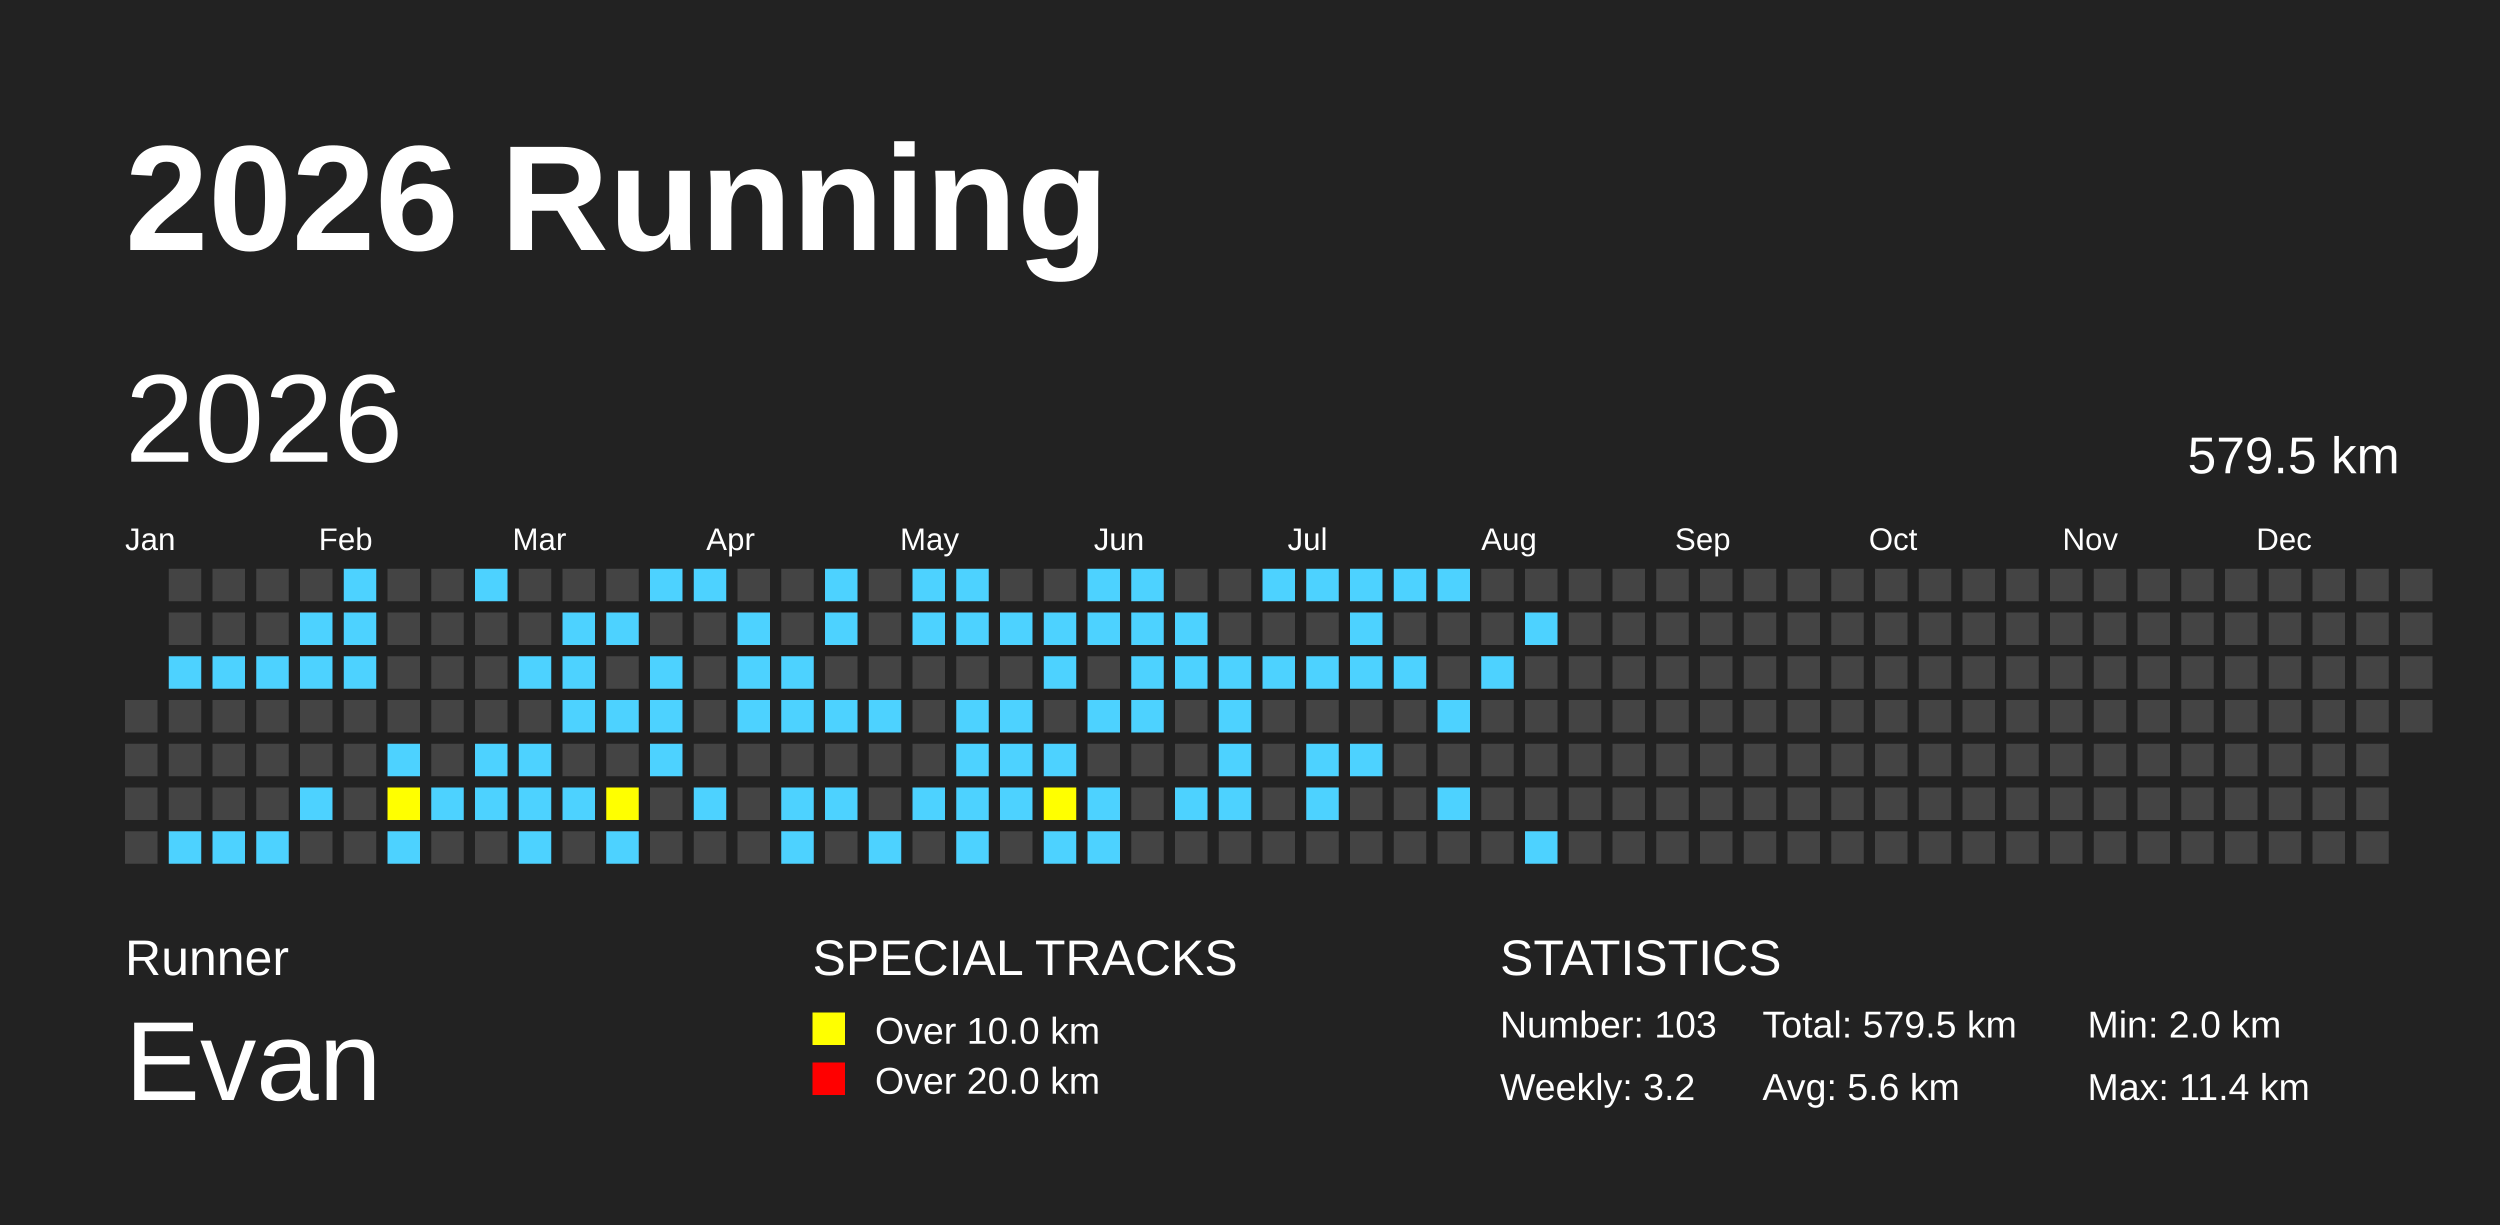
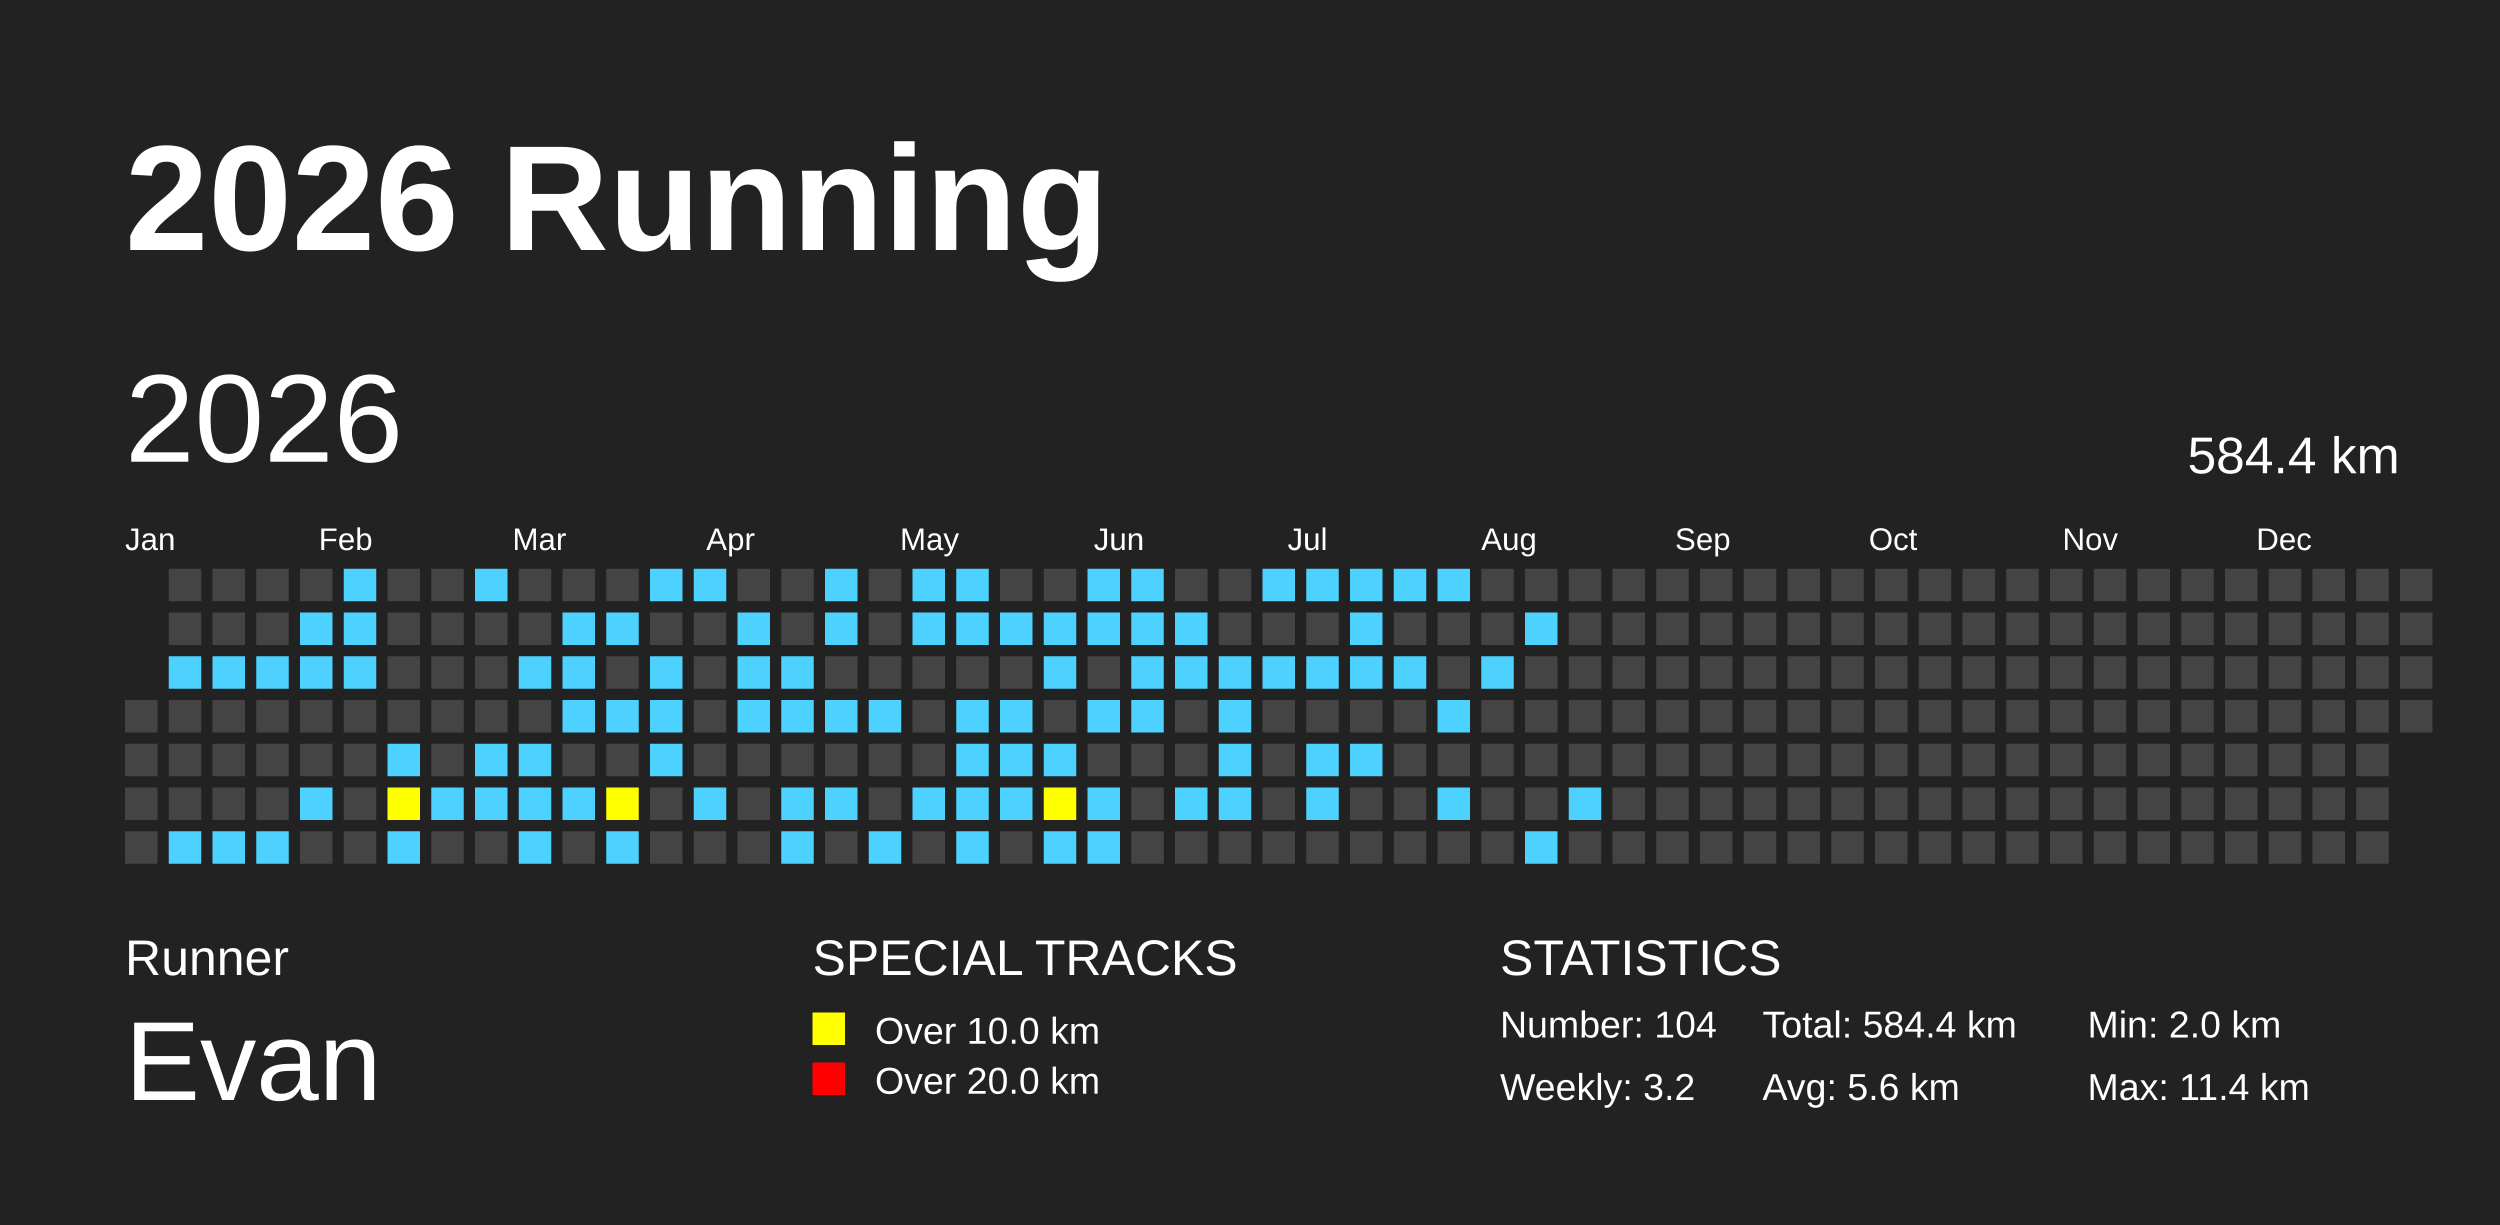
<svg xmlns="http://www.w3.org/2000/svg" baseProfile="full" height="98mm" version="1.1" viewBox="0,0,200,98" width="200mm">
  <defs />
  <rect fill="#222222" height="98" width="200" x="0" y="0" />
  <text fill="#FFFFFF" style="font-size:12px; font-family:Arial; font-weight:bold;" x="10" y="20">2026 Running</text>
  <text fill="#FFFFFF" style="font-size:4px; font-family:Arial" x="10" y="78">Runner</text>
  <text fill="#FFFFFF" style="font-size:9px; font-family:Arial" x="10" y="88">Evan</text>
  <text fill="#FFFFFF" style="font-size:4px; font-family:Arial" x="65" y="78">SPECIAL TRACKS</text>
  <rect fill="yellow" height="2.6" width="2.6" x="65" y="81" />
  <text fill="#FFFFFF" style="font-size:3px; font-family:Arial" x="70" y="83.5">Over 10.0 km</text>
  <rect fill="red" height="2.6" width="2.6" x="65" y="85" />
  <text fill="#FFFFFF" style="font-size:3px; font-family:Arial" x="70" y="87.5">Over 20.0 km</text>
  <text fill="#FFFFFF" style="font-size:4px; font-family:Arial" x="120" y="78">STATISTICS</text>
-   <text fill="#FFFFFF" style="font-size:3px; font-family:Arial" x="120" y="83">Number: 103</text>
+   <text fill="#FFFFFF" style="font-size:3px; font-family:Arial" x="120" y="83">Number: 104</text>
  <text fill="#FFFFFF" style="font-size:3px; font-family:Arial" x="120" y="88">Weekly: 3.2</text>
-   <text fill="#FFFFFF" style="font-size:3px; font-family:Arial" x="141" y="83">Total: 579.5 km</text>
+   <text fill="#FFFFFF" style="font-size:3px; font-family:Arial" x="141" y="83">Total: 584.4 km</text>
  <text fill="#FFFFFF" style="font-size:3px; font-family:Arial" x="141" y="88">Avg: 5.6 km</text>
  <text fill="#FFFFFF" style="font-size:3px; font-family:Arial" x="167" y="83">Min: 2.0 km</text>
  <text fill="#FFFFFF" style="font-size:3px; font-family:Arial" x="167" y="88">Max: 11.4 km</text>
  <text dominant-baseline="hanging" fill="#FFFFFF" style="font-size:10.0px; font-family:Arial;" x="10" y="30">2026</text>
-   <text dominant-baseline="hanging" fill="#FFFFFF" style="font-size:4.125px; font-family:Arial;" x="175" y="35">579.5 km</text>
+   <text dominant-baseline="hanging" fill="#FFFFFF" style="font-size:4.125px; font-family:Arial;" x="175" y="35">584.4 km</text>
  <text fill="#FFFFFF" style="font-size:2.5px; font-family:Arial" x="10.0" y="44">Jan</text>
  <text fill="#FFFFFF" style="font-size:2.5px; font-family:Arial" x="25.5" y="44">Feb</text>
  <text fill="#FFFFFF" style="font-size:2.5px; font-family:Arial" x="41.0" y="44">Mar</text>
  <text fill="#FFFFFF" style="font-size:2.5px; font-family:Arial" x="56.5" y="44">Apr</text>
  <text fill="#FFFFFF" style="font-size:2.5px; font-family:Arial" x="72.0" y="44">May</text>
  <text fill="#FFFFFF" style="font-size:2.5px; font-family:Arial" x="87.5" y="44">Jun</text>
  <text fill="#FFFFFF" style="font-size:2.5px; font-family:Arial" x="103.0" y="44">Jul</text>
  <text fill="#FFFFFF" style="font-size:2.5px; font-family:Arial" x="118.5" y="44">Aug</text>
  <text fill="#FFFFFF" style="font-size:2.5px; font-family:Arial" x="134.0" y="44">Sep</text>
  <text fill="#FFFFFF" style="font-size:2.5px; font-family:Arial" x="149.5" y="44">Oct</text>
  <text fill="#FFFFFF" style="font-size:2.5px; font-family:Arial" x="165.0" y="44">Nov</text>
  <text fill="#FFFFFF" style="font-size:2.5px; font-family:Arial" x="180.5" y="44">Dec</text>
  <rect fill="#444444" height="2.6" width="2.6" x="10.0" y="56.0" />
  <rect fill="#444444" height="2.6" width="2.6" x="10.0" y="59.5" />
  <rect fill="#444444" height="2.6" width="2.6" x="10.0" y="63.0" />
  <rect fill="#444444" height="2.6" width="2.6" x="10.0" y="66.5" />
  <rect fill="#444444" height="2.6" width="2.6" x="13.5" y="45.5" />
  <rect fill="#444444" height="2.6" width="2.6" x="13.5" y="49.0" />
  <rect fill="#4DD2FF" height="2.6" width="2.6" x="13.5" y="52.5" />
  <rect fill="#444444" height="2.6" width="2.6" x="13.5" y="56.0" />
  <rect fill="#444444" height="2.6" width="2.6" x="13.5" y="59.5" />
  <rect fill="#444444" height="2.6" width="2.6" x="13.5" y="63.0" />
  <rect fill="#4DD2FF" height="2.6" width="2.6" x="13.5" y="66.5" />
  <rect fill="#444444" height="2.6" width="2.6" x="17.0" y="45.5" />
  <rect fill="#444444" height="2.6" width="2.6" x="17.0" y="49.0" />
  <rect fill="#4DD2FF" height="2.6" width="2.6" x="17.0" y="52.5" />
  <rect fill="#444444" height="2.6" width="2.6" x="17.0" y="56.0" />
  <rect fill="#444444" height="2.6" width="2.6" x="17.0" y="59.5" />
  <rect fill="#444444" height="2.6" width="2.6" x="17.0" y="63.0" />
  <rect fill="#4DD2FF" height="2.6" width="2.6" x="17.0" y="66.5" />
  <rect fill="#444444" height="2.6" width="2.6" x="20.5" y="45.5" />
  <rect fill="#444444" height="2.6" width="2.6" x="20.5" y="49.0" />
  <rect fill="#4DD2FF" height="2.6" width="2.6" x="20.5" y="52.5" />
  <rect fill="#444444" height="2.6" width="2.6" x="20.5" y="56.0" />
  <rect fill="#444444" height="2.6" width="2.6" x="20.5" y="59.5" />
  <rect fill="#444444" height="2.6" width="2.6" x="20.5" y="63.0" />
  <rect fill="#4DD2FF" height="2.6" width="2.6" x="20.5" y="66.5" />
  <rect fill="#444444" height="2.6" width="2.6" x="24.0" y="45.5" />
  <rect fill="#4DD2FF" height="2.6" width="2.6" x="24.0" y="49.0" />
  <rect fill="#4DD2FF" height="2.6" width="2.6" x="24.0" y="52.5" />
  <rect fill="#444444" height="2.6" width="2.6" x="24.0" y="56.0" />
  <rect fill="#444444" height="2.6" width="2.6" x="24.0" y="59.5" />
  <rect fill="#4DD2FF" height="2.6" width="2.6" x="24.0" y="63.0" />
  <rect fill="#444444" height="2.6" width="2.6" x="24.0" y="66.5" />
  <rect fill="#4DD2FF" height="2.6" width="2.6" x="27.5" y="45.5" />
  <rect fill="#4DD2FF" height="2.6" width="2.6" x="27.5" y="49.0" />
  <rect fill="#4DD2FF" height="2.6" width="2.6" x="27.5" y="52.5" />
  <rect fill="#444444" height="2.6" width="2.6" x="27.5" y="56.0" />
  <rect fill="#444444" height="2.6" width="2.6" x="27.5" y="59.5" />
  <rect fill="#444444" height="2.6" width="2.6" x="27.5" y="63.0" />
  <rect fill="#444444" height="2.6" width="2.6" x="27.5" y="66.5" />
  <rect fill="#444444" height="2.6" width="2.6" x="31.0" y="45.5" />
  <rect fill="#444444" height="2.6" width="2.6" x="31.0" y="49.0" />
  <rect fill="#444444" height="2.6" width="2.6" x="31.0" y="52.5" />
  <rect fill="#444444" height="2.6" width="2.6" x="31.0" y="56.0" />
  <rect fill="#4DD2FF" height="2.6" width="2.6" x="31.0" y="59.5" />
  <rect fill="yellow" height="2.6" width="2.6" x="31.0" y="63.0" />
  <rect fill="#4DD2FF" height="2.6" width="2.6" x="31.0" y="66.5" />
  <rect fill="#444444" height="2.6" width="2.6" x="34.5" y="45.5" />
  <rect fill="#444444" height="2.6" width="2.6" x="34.5" y="49.0" />
  <rect fill="#444444" height="2.6" width="2.6" x="34.5" y="52.5" />
  <rect fill="#444444" height="2.6" width="2.6" x="34.5" y="56.0" />
  <rect fill="#444444" height="2.6" width="2.6" x="34.5" y="59.5" />
  <rect fill="#4DD2FF" height="2.6" width="2.6" x="34.5" y="63.0" />
  <rect fill="#444444" height="2.6" width="2.6" x="34.5" y="66.5" />
  <rect fill="#4DD2FF" height="2.6" width="2.6" x="38.0" y="45.5" />
  <rect fill="#444444" height="2.6" width="2.6" x="38.0" y="49.0" />
  <rect fill="#444444" height="2.6" width="2.6" x="38.0" y="52.5" />
  <rect fill="#444444" height="2.6" width="2.6" x="38.0" y="56.0" />
  <rect fill="#4DD2FF" height="2.6" width="2.6" x="38.0" y="59.5" />
  <rect fill="#4DD2FF" height="2.6" width="2.6" x="38.0" y="63.0" />
  <rect fill="#444444" height="2.6" width="2.6" x="38.0" y="66.5" />
  <rect fill="#444444" height="2.6" width="2.6" x="41.5" y="45.5" />
  <rect fill="#444444" height="2.6" width="2.6" x="41.5" y="49.0" />
  <rect fill="#4DD2FF" height="2.6" width="2.6" x="41.5" y="52.5" />
  <rect fill="#444444" height="2.6" width="2.6" x="41.5" y="56.0" />
  <rect fill="#4DD2FF" height="2.6" width="2.6" x="41.5" y="59.5" />
  <rect fill="#4DD2FF" height="2.6" width="2.6" x="41.5" y="63.0" />
  <rect fill="#4DD2FF" height="2.6" width="2.6" x="41.5" y="66.5" />
  <rect fill="#444444" height="2.6" width="2.6" x="45.0" y="45.5" />
  <rect fill="#4DD2FF" height="2.6" width="2.6" x="45.0" y="49.0" />
  <rect fill="#4DD2FF" height="2.6" width="2.6" x="45.0" y="52.5" />
  <rect fill="#4DD2FF" height="2.6" width="2.6" x="45.0" y="56.0" />
  <rect fill="#444444" height="2.6" width="2.6" x="45.0" y="59.5" />
  <rect fill="#4DD2FF" height="2.6" width="2.6" x="45.0" y="63.0" />
  <rect fill="#444444" height="2.6" width="2.6" x="45.0" y="66.5" />
  <rect fill="#444444" height="2.6" width="2.6" x="48.5" y="45.5" />
  <rect fill="#4DD2FF" height="2.6" width="2.6" x="48.5" y="49.0" />
  <rect fill="#444444" height="2.6" width="2.6" x="48.5" y="52.5" />
  <rect fill="#4DD2FF" height="2.6" width="2.6" x="48.5" y="56.0" />
  <rect fill="#444444" height="2.6" width="2.6" x="48.5" y="59.5" />
  <rect fill="yellow" height="2.6" width="2.6" x="48.5" y="63.0" />
  <rect fill="#4DD2FF" height="2.6" width="2.6" x="48.5" y="66.5" />
  <rect fill="#4DD2FF" height="2.6" width="2.6" x="52.0" y="45.5" />
  <rect fill="#444444" height="2.6" width="2.6" x="52.0" y="49.0" />
  <rect fill="#4DD2FF" height="2.6" width="2.6" x="52.0" y="52.5" />
  <rect fill="#4DD2FF" height="2.6" width="2.6" x="52.0" y="56.0" />
  <rect fill="#4DD2FF" height="2.6" width="2.6" x="52.0" y="59.5" />
  <rect fill="#444444" height="2.6" width="2.6" x="52.0" y="63.0" />
  <rect fill="#444444" height="2.6" width="2.6" x="52.0" y="66.5" />
  <rect fill="#4DD2FF" height="2.6" width="2.6" x="55.5" y="45.5" />
  <rect fill="#444444" height="2.6" width="2.6" x="55.5" y="49.0" />
  <rect fill="#444444" height="2.6" width="2.6" x="55.5" y="52.5" />
  <rect fill="#444444" height="2.6" width="2.6" x="55.5" y="56.0" />
  <rect fill="#444444" height="2.6" width="2.6" x="55.5" y="59.5" />
  <rect fill="#4DD2FF" height="2.6" width="2.6" x="55.5" y="63.0" />
  <rect fill="#444444" height="2.6" width="2.6" x="55.5" y="66.5" />
  <rect fill="#444444" height="2.6" width="2.6" x="59.0" y="45.5" />
  <rect fill="#4DD2FF" height="2.6" width="2.6" x="59.0" y="49.0" />
  <rect fill="#4DD2FF" height="2.6" width="2.6" x="59.0" y="52.5" />
  <rect fill="#4DD2FF" height="2.6" width="2.6" x="59.0" y="56.0" />
  <rect fill="#444444" height="2.6" width="2.6" x="59.0" y="59.5" />
  <rect fill="#444444" height="2.6" width="2.6" x="59.0" y="63.0" />
  <rect fill="#444444" height="2.6" width="2.6" x="59.0" y="66.5" />
  <rect fill="#444444" height="2.6" width="2.6" x="62.5" y="45.5" />
  <rect fill="#444444" height="2.6" width="2.6" x="62.5" y="49.0" />
  <rect fill="#4DD2FF" height="2.6" width="2.6" x="62.5" y="52.5" />
  <rect fill="#4DD2FF" height="2.6" width="2.6" x="62.5" y="56.0" />
  <rect fill="#444444" height="2.6" width="2.6" x="62.5" y="59.5" />
  <rect fill="#4DD2FF" height="2.6" width="2.6" x="62.5" y="63.0" />
  <rect fill="#4DD2FF" height="2.6" width="2.6" x="62.5" y="66.5" />
  <rect fill="#4DD2FF" height="2.6" width="2.6" x="66.0" y="45.5" />
  <rect fill="#4DD2FF" height="2.6" width="2.6" x="66.0" y="49.0" />
  <rect fill="#444444" height="2.6" width="2.6" x="66.0" y="52.5" />
  <rect fill="#4DD2FF" height="2.6" width="2.6" x="66.0" y="56.0" />
  <rect fill="#444444" height="2.6" width="2.6" x="66.0" y="59.5" />
  <rect fill="#4DD2FF" height="2.6" width="2.6" x="66.0" y="63.0" />
  <rect fill="#444444" height="2.6" width="2.6" x="66.0" y="66.5" />
  <rect fill="#444444" height="2.6" width="2.6" x="69.5" y="45.5" />
  <rect fill="#444444" height="2.6" width="2.6" x="69.5" y="49.0" />
  <rect fill="#444444" height="2.6" width="2.6" x="69.5" y="52.5" />
  <rect fill="#4DD2FF" height="2.6" width="2.6" x="69.5" y="56.0" />
  <rect fill="#444444" height="2.6" width="2.6" x="69.5" y="59.5" />
  <rect fill="#444444" height="2.6" width="2.6" x="69.5" y="63.0" />
  <rect fill="#4DD2FF" height="2.6" width="2.6" x="69.5" y="66.5" />
  <rect fill="#4DD2FF" height="2.6" width="2.6" x="73.0" y="45.5" />
  <rect fill="#4DD2FF" height="2.6" width="2.6" x="73.0" y="49.0" />
  <rect fill="#444444" height="2.6" width="2.6" x="73.0" y="52.5" />
  <rect fill="#444444" height="2.6" width="2.6" x="73.0" y="56.0" />
  <rect fill="#444444" height="2.6" width="2.6" x="73.0" y="59.5" />
  <rect fill="#4DD2FF" height="2.6" width="2.6" x="73.0" y="63.0" />
  <rect fill="#444444" height="2.6" width="2.6" x="73.0" y="66.5" />
  <rect fill="#4DD2FF" height="2.6" width="2.6" x="76.5" y="45.5" />
  <rect fill="#4DD2FF" height="2.6" width="2.6" x="76.5" y="49.0" />
  <rect fill="#444444" height="2.6" width="2.6" x="76.5" y="52.5" />
  <rect fill="#4DD2FF" height="2.6" width="2.6" x="76.5" y="56.0" />
  <rect fill="#4DD2FF" height="2.6" width="2.6" x="76.5" y="59.5" />
  <rect fill="#4DD2FF" height="2.6" width="2.6" x="76.5" y="63.0" />
  <rect fill="#4DD2FF" height="2.6" width="2.6" x="76.5" y="66.5" />
  <rect fill="#444444" height="2.6" width="2.6" x="80.0" y="45.5" />
  <rect fill="#4DD2FF" height="2.6" width="2.6" x="80.0" y="49.0" />
  <rect fill="#444444" height="2.6" width="2.6" x="80.0" y="52.5" />
  <rect fill="#4DD2FF" height="2.6" width="2.6" x="80.0" y="56.0" />
  <rect fill="#4DD2FF" height="2.6" width="2.6" x="80.0" y="59.5" />
  <rect fill="#4DD2FF" height="2.6" width="2.6" x="80.0" y="63.0" />
  <rect fill="#444444" height="2.6" width="2.6" x="80.0" y="66.5" />
  <rect fill="#444444" height="2.6" width="2.6" x="83.5" y="45.5" />
  <rect fill="#4DD2FF" height="2.6" width="2.6" x="83.5" y="49.0" />
  <rect fill="#4DD2FF" height="2.6" width="2.6" x="83.5" y="52.5" />
  <rect fill="#444444" height="2.6" width="2.6" x="83.5" y="56.0" />
  <rect fill="#4DD2FF" height="2.6" width="2.6" x="83.5" y="59.5" />
  <rect fill="yellow" height="2.6" width="2.6" x="83.5" y="63.0" />
  <rect fill="#4DD2FF" height="2.6" width="2.6" x="83.5" y="66.5" />
  <rect fill="#4DD2FF" height="2.6" width="2.6" x="87.0" y="45.5" />
  <rect fill="#4DD2FF" height="2.6" width="2.6" x="87.0" y="49.0" />
  <rect fill="#444444" height="2.6" width="2.6" x="87.0" y="52.5" />
  <rect fill="#4DD2FF" height="2.6" width="2.6" x="87.0" y="56.0" />
  <rect fill="#444444" height="2.6" width="2.6" x="87.0" y="59.5" />
  <rect fill="#4DD2FF" height="2.6" width="2.6" x="87.0" y="63.0" />
  <rect fill="#4DD2FF" height="2.6" width="2.6" x="87.0" y="66.5" />
  <rect fill="#4DD2FF" height="2.6" width="2.6" x="90.5" y="45.5" />
  <rect fill="#4DD2FF" height="2.6" width="2.6" x="90.5" y="49.0" />
  <rect fill="#4DD2FF" height="2.6" width="2.6" x="90.5" y="52.5" />
  <rect fill="#4DD2FF" height="2.6" width="2.6" x="90.5" y="56.0" />
  <rect fill="#444444" height="2.6" width="2.6" x="90.5" y="59.5" />
  <rect fill="#444444" height="2.6" width="2.6" x="90.5" y="63.0" />
  <rect fill="#444444" height="2.6" width="2.6" x="90.5" y="66.5" />
  <rect fill="#444444" height="2.6" width="2.6" x="94.0" y="45.5" />
  <rect fill="#4DD2FF" height="2.6" width="2.6" x="94.0" y="49.0" />
  <rect fill="#4DD2FF" height="2.6" width="2.6" x="94.0" y="52.5" />
  <rect fill="#444444" height="2.6" width="2.6" x="94.0" y="56.0" />
  <rect fill="#444444" height="2.6" width="2.6" x="94.0" y="59.5" />
  <rect fill="#4DD2FF" height="2.6" width="2.6" x="94.0" y="63.0" />
  <rect fill="#444444" height="2.6" width="2.6" x="94.0" y="66.5" />
  <rect fill="#444444" height="2.6" width="2.6" x="97.5" y="45.5" />
  <rect fill="#444444" height="2.6" width="2.6" x="97.5" y="49.0" />
  <rect fill="#4DD2FF" height="2.6" width="2.6" x="97.5" y="52.5" />
  <rect fill="#4DD2FF" height="2.6" width="2.6" x="97.5" y="56.0" />
  <rect fill="#4DD2FF" height="2.6" width="2.6" x="97.5" y="59.5" />
  <rect fill="#4DD2FF" height="2.6" width="2.6" x="97.5" y="63.0" />
  <rect fill="#444444" height="2.6" width="2.6" x="97.5" y="66.5" />
  <rect fill="#4DD2FF" height="2.6" width="2.6" x="101.0" y="45.5" />
  <rect fill="#444444" height="2.6" width="2.6" x="101.0" y="49.0" />
  <rect fill="#4DD2FF" height="2.6" width="2.6" x="101.0" y="52.5" />
  <rect fill="#444444" height="2.6" width="2.6" x="101.0" y="56.0" />
  <rect fill="#444444" height="2.6" width="2.6" x="101.0" y="59.5" />
  <rect fill="#444444" height="2.6" width="2.6" x="101.0" y="63.0" />
  <rect fill="#444444" height="2.6" width="2.6" x="101.0" y="66.5" />
  <rect fill="#4DD2FF" height="2.6" width="2.6" x="104.5" y="45.5" />
  <rect fill="#444444" height="2.6" width="2.6" x="104.5" y="49.0" />
  <rect fill="#4DD2FF" height="2.6" width="2.6" x="104.5" y="52.5" />
  <rect fill="#444444" height="2.6" width="2.6" x="104.5" y="56.0" />
  <rect fill="#4DD2FF" height="2.6" width="2.6" x="104.5" y="59.5" />
  <rect fill="#4DD2FF" height="2.6" width="2.6" x="104.5" y="63.0" />
  <rect fill="#444444" height="2.6" width="2.6" x="104.5" y="66.5" />
  <rect fill="#4DD2FF" height="2.6" width="2.6" x="108.0" y="45.5" />
  <rect fill="#4DD2FF" height="2.6" width="2.6" x="108.0" y="49.0" />
  <rect fill="#4DD2FF" height="2.6" width="2.6" x="108.0" y="52.5" />
  <rect fill="#444444" height="2.6" width="2.6" x="108.0" y="56.0" />
  <rect fill="#4DD2FF" height="2.6" width="2.6" x="108.0" y="59.5" />
  <rect fill="#444444" height="2.6" width="2.6" x="108.0" y="63.0" />
  <rect fill="#444444" height="2.6" width="2.6" x="108.0" y="66.5" />
  <rect fill="#4DD2FF" height="2.6" width="2.6" x="111.5" y="45.5" />
  <rect fill="#444444" height="2.6" width="2.6" x="111.5" y="49.0" />
  <rect fill="#4DD2FF" height="2.6" width="2.6" x="111.5" y="52.5" />
  <rect fill="#444444" height="2.6" width="2.6" x="111.5" y="56.0" />
  <rect fill="#444444" height="2.6" width="2.6" x="111.5" y="59.5" />
  <rect fill="#444444" height="2.6" width="2.6" x="111.5" y="63.0" />
  <rect fill="#444444" height="2.6" width="2.6" x="111.5" y="66.5" />
  <rect fill="#4DD2FF" height="2.6" width="2.6" x="115.0" y="45.5" />
  <rect fill="#444444" height="2.6" width="2.6" x="115.0" y="49.0" />
  <rect fill="#444444" height="2.6" width="2.6" x="115.0" y="52.5" />
  <rect fill="#4DD2FF" height="2.6" width="2.6" x="115.0" y="56.0" />
  <rect fill="#444444" height="2.6" width="2.6" x="115.0" y="59.5" />
  <rect fill="#4DD2FF" height="2.6" width="2.6" x="115.0" y="63.0" />
  <rect fill="#444444" height="2.6" width="2.6" x="115.0" y="66.5" />
  <rect fill="#444444" height="2.6" width="2.6" x="118.5" y="45.5" />
  <rect fill="#444444" height="2.6" width="2.6" x="118.5" y="49.0" />
  <rect fill="#4DD2FF" height="2.6" width="2.6" x="118.5" y="52.5" />
  <rect fill="#444444" height="2.6" width="2.6" x="118.5" y="56.0" />
  <rect fill="#444444" height="2.6" width="2.6" x="118.5" y="59.5" />
  <rect fill="#444444" height="2.6" width="2.6" x="118.5" y="63.0" />
  <rect fill="#444444" height="2.6" width="2.6" x="118.5" y="66.5" />
  <rect fill="#444444" height="2.6" width="2.6" x="122.0" y="45.5" />
  <rect fill="#4DD2FF" height="2.6" width="2.6" x="122.0" y="49.0" />
  <rect fill="#444444" height="2.6" width="2.6" x="122.0" y="52.5" />
  <rect fill="#444444" height="2.6" width="2.6" x="122.0" y="56.0" />
  <rect fill="#444444" height="2.6" width="2.6" x="122.0" y="59.5" />
  <rect fill="#444444" height="2.6" width="2.6" x="122.0" y="63.0" />
  <rect fill="#4DD2FF" height="2.6" width="2.6" x="122.0" y="66.5" />
  <rect fill="#444444" height="2.6" width="2.6" x="125.5" y="45.5" />
  <rect fill="#444444" height="2.6" width="2.6" x="125.5" y="49.0" />
  <rect fill="#444444" height="2.6" width="2.6" x="125.5" y="52.5" />
  <rect fill="#444444" height="2.6" width="2.6" x="125.5" y="56.0" />
  <rect fill="#444444" height="2.6" width="2.6" x="125.5" y="59.5" />
-   <rect fill="#444444" height="2.6" width="2.6" x="125.5" y="63.0" />
+   <rect fill="#4DD2FF" height="2.6" width="2.6" x="125.5" y="63.0" />
  <rect fill="#444444" height="2.6" width="2.6" x="125.5" y="66.5" />
  <rect fill="#444444" height="2.6" width="2.6" x="129.0" y="45.5" />
  <rect fill="#444444" height="2.6" width="2.6" x="129.0" y="49.0" />
  <rect fill="#444444" height="2.6" width="2.6" x="129.0" y="52.5" />
  <rect fill="#444444" height="2.6" width="2.6" x="129.0" y="56.0" />
  <rect fill="#444444" height="2.6" width="2.6" x="129.0" y="59.5" />
  <rect fill="#444444" height="2.6" width="2.6" x="129.0" y="63.0" />
  <rect fill="#444444" height="2.6" width="2.6" x="129.0" y="66.5" />
  <rect fill="#444444" height="2.6" width="2.6" x="132.5" y="45.5" />
  <rect fill="#444444" height="2.6" width="2.6" x="132.5" y="49.0" />
  <rect fill="#444444" height="2.6" width="2.6" x="132.5" y="52.5" />
  <rect fill="#444444" height="2.6" width="2.6" x="132.5" y="56.0" />
  <rect fill="#444444" height="2.6" width="2.6" x="132.5" y="59.5" />
  <rect fill="#444444" height="2.6" width="2.6" x="132.5" y="63.0" />
  <rect fill="#444444" height="2.6" width="2.6" x="132.5" y="66.5" />
  <rect fill="#444444" height="2.6" width="2.6" x="136.0" y="45.5" />
  <rect fill="#444444" height="2.6" width="2.6" x="136.0" y="49.0" />
  <rect fill="#444444" height="2.6" width="2.6" x="136.0" y="52.5" />
  <rect fill="#444444" height="2.6" width="2.6" x="136.0" y="56.0" />
  <rect fill="#444444" height="2.6" width="2.6" x="136.0" y="59.5" />
  <rect fill="#444444" height="2.6" width="2.6" x="136.0" y="63.0" />
  <rect fill="#444444" height="2.6" width="2.6" x="136.0" y="66.5" />
  <rect fill="#444444" height="2.6" width="2.6" x="139.5" y="45.5" />
  <rect fill="#444444" height="2.6" width="2.6" x="139.5" y="49.0" />
  <rect fill="#444444" height="2.6" width="2.6" x="139.5" y="52.5" />
  <rect fill="#444444" height="2.6" width="2.6" x="139.5" y="56.0" />
  <rect fill="#444444" height="2.6" width="2.6" x="139.5" y="59.5" />
  <rect fill="#444444" height="2.6" width="2.6" x="139.5" y="63.0" />
  <rect fill="#444444" height="2.6" width="2.6" x="139.5" y="66.5" />
  <rect fill="#444444" height="2.6" width="2.6" x="143.0" y="45.5" />
  <rect fill="#444444" height="2.6" width="2.6" x="143.0" y="49.0" />
  <rect fill="#444444" height="2.6" width="2.6" x="143.0" y="52.5" />
  <rect fill="#444444" height="2.6" width="2.6" x="143.0" y="56.0" />
  <rect fill="#444444" height="2.6" width="2.6" x="143.0" y="59.5" />
  <rect fill="#444444" height="2.6" width="2.6" x="143.0" y="63.0" />
  <rect fill="#444444" height="2.6" width="2.6" x="143.0" y="66.5" />
  <rect fill="#444444" height="2.6" width="2.6" x="146.5" y="45.5" />
  <rect fill="#444444" height="2.6" width="2.6" x="146.5" y="49.0" />
  <rect fill="#444444" height="2.6" width="2.6" x="146.5" y="52.5" />
  <rect fill="#444444" height="2.6" width="2.6" x="146.5" y="56.0" />
  <rect fill="#444444" height="2.6" width="2.6" x="146.5" y="59.5" />
  <rect fill="#444444" height="2.6" width="2.6" x="146.5" y="63.0" />
  <rect fill="#444444" height="2.6" width="2.6" x="146.5" y="66.5" />
  <rect fill="#444444" height="2.6" width="2.6" x="150.0" y="45.5" />
  <rect fill="#444444" height="2.6" width="2.6" x="150.0" y="49.0" />
  <rect fill="#444444" height="2.6" width="2.6" x="150.0" y="52.5" />
  <rect fill="#444444" height="2.6" width="2.6" x="150.0" y="56.0" />
  <rect fill="#444444" height="2.6" width="2.6" x="150.0" y="59.5" />
  <rect fill="#444444" height="2.6" width="2.6" x="150.0" y="63.0" />
  <rect fill="#444444" height="2.6" width="2.6" x="150.0" y="66.5" />
  <rect fill="#444444" height="2.6" width="2.6" x="153.5" y="45.5" />
  <rect fill="#444444" height="2.6" width="2.6" x="153.5" y="49.0" />
  <rect fill="#444444" height="2.6" width="2.6" x="153.5" y="52.5" />
  <rect fill="#444444" height="2.6" width="2.6" x="153.5" y="56.0" />
  <rect fill="#444444" height="2.6" width="2.6" x="153.5" y="59.5" />
  <rect fill="#444444" height="2.6" width="2.6" x="153.5" y="63.0" />
  <rect fill="#444444" height="2.6" width="2.6" x="153.5" y="66.5" />
  <rect fill="#444444" height="2.6" width="2.6" x="157.0" y="45.5" />
  <rect fill="#444444" height="2.6" width="2.6" x="157.0" y="49.0" />
  <rect fill="#444444" height="2.6" width="2.6" x="157.0" y="52.5" />
  <rect fill="#444444" height="2.6" width="2.6" x="157.0" y="56.0" />
  <rect fill="#444444" height="2.6" width="2.6" x="157.0" y="59.5" />
  <rect fill="#444444" height="2.6" width="2.6" x="157.0" y="63.0" />
  <rect fill="#444444" height="2.6" width="2.6" x="157.0" y="66.5" />
  <rect fill="#444444" height="2.6" width="2.6" x="160.5" y="45.5" />
  <rect fill="#444444" height="2.6" width="2.6" x="160.5" y="49.0" />
  <rect fill="#444444" height="2.6" width="2.6" x="160.5" y="52.5" />
  <rect fill="#444444" height="2.6" width="2.6" x="160.5" y="56.0" />
  <rect fill="#444444" height="2.6" width="2.6" x="160.5" y="59.5" />
  <rect fill="#444444" height="2.6" width="2.6" x="160.5" y="63.0" />
  <rect fill="#444444" height="2.6" width="2.6" x="160.5" y="66.5" />
  <rect fill="#444444" height="2.6" width="2.6" x="164.0" y="45.5" />
  <rect fill="#444444" height="2.6" width="2.6" x="164.0" y="49.0" />
  <rect fill="#444444" height="2.6" width="2.6" x="164.0" y="52.5" />
  <rect fill="#444444" height="2.6" width="2.6" x="164.0" y="56.0" />
  <rect fill="#444444" height="2.6" width="2.6" x="164.0" y="59.5" />
  <rect fill="#444444" height="2.6" width="2.6" x="164.0" y="63.0" />
  <rect fill="#444444" height="2.6" width="2.6" x="164.0" y="66.5" />
  <rect fill="#444444" height="2.6" width="2.6" x="167.5" y="45.5" />
  <rect fill="#444444" height="2.6" width="2.6" x="167.5" y="49.0" />
  <rect fill="#444444" height="2.6" width="2.6" x="167.5" y="52.5" />
  <rect fill="#444444" height="2.6" width="2.6" x="167.5" y="56.0" />
  <rect fill="#444444" height="2.6" width="2.6" x="167.5" y="59.5" />
  <rect fill="#444444" height="2.6" width="2.6" x="167.5" y="63.0" />
  <rect fill="#444444" height="2.6" width="2.6" x="167.5" y="66.5" />
  <rect fill="#444444" height="2.6" width="2.6" x="171.0" y="45.5" />
  <rect fill="#444444" height="2.6" width="2.6" x="171.0" y="49.0" />
  <rect fill="#444444" height="2.6" width="2.6" x="171.0" y="52.5" />
  <rect fill="#444444" height="2.6" width="2.6" x="171.0" y="56.0" />
  <rect fill="#444444" height="2.6" width="2.6" x="171.0" y="59.5" />
  <rect fill="#444444" height="2.6" width="2.6" x="171.0" y="63.0" />
  <rect fill="#444444" height="2.6" width="2.6" x="171.0" y="66.5" />
  <rect fill="#444444" height="2.6" width="2.6" x="174.5" y="45.5" />
  <rect fill="#444444" height="2.6" width="2.6" x="174.5" y="49.0" />
  <rect fill="#444444" height="2.6" width="2.6" x="174.5" y="52.5" />
  <rect fill="#444444" height="2.6" width="2.6" x="174.5" y="56.0" />
  <rect fill="#444444" height="2.6" width="2.6" x="174.5" y="59.5" />
  <rect fill="#444444" height="2.6" width="2.6" x="174.5" y="63.0" />
  <rect fill="#444444" height="2.6" width="2.6" x="174.5" y="66.5" />
  <rect fill="#444444" height="2.6" width="2.6" x="178.0" y="45.5" />
  <rect fill="#444444" height="2.6" width="2.6" x="178.0" y="49.0" />
  <rect fill="#444444" height="2.6" width="2.6" x="178.0" y="52.5" />
  <rect fill="#444444" height="2.6" width="2.6" x="178.0" y="56.0" />
  <rect fill="#444444" height="2.6" width="2.6" x="178.0" y="59.5" />
  <rect fill="#444444" height="2.6" width="2.6" x="178.0" y="63.0" />
  <rect fill="#444444" height="2.6" width="2.6" x="178.0" y="66.5" />
  <rect fill="#444444" height="2.6" width="2.6" x="181.5" y="45.5" />
  <rect fill="#444444" height="2.6" width="2.6" x="181.5" y="49.0" />
  <rect fill="#444444" height="2.6" width="2.6" x="181.5" y="52.5" />
  <rect fill="#444444" height="2.6" width="2.6" x="181.5" y="56.0" />
  <rect fill="#444444" height="2.6" width="2.6" x="181.5" y="59.5" />
  <rect fill="#444444" height="2.6" width="2.6" x="181.5" y="63.0" />
  <rect fill="#444444" height="2.6" width="2.6" x="181.5" y="66.5" />
  <rect fill="#444444" height="2.6" width="2.6" x="185.0" y="45.5" />
  <rect fill="#444444" height="2.6" width="2.6" x="185.0" y="49.0" />
  <rect fill="#444444" height="2.6" width="2.6" x="185.0" y="52.5" />
  <rect fill="#444444" height="2.6" width="2.6" x="185.0" y="56.0" />
  <rect fill="#444444" height="2.6" width="2.6" x="185.0" y="59.5" />
  <rect fill="#444444" height="2.6" width="2.6" x="185.0" y="63.0" />
  <rect fill="#444444" height="2.6" width="2.6" x="185.0" y="66.5" />
  <rect fill="#444444" height="2.6" width="2.6" x="188.5" y="45.5" />
  <rect fill="#444444" height="2.6" width="2.6" x="188.5" y="49.0" />
  <rect fill="#444444" height="2.6" width="2.6" x="188.5" y="52.5" />
  <rect fill="#444444" height="2.6" width="2.6" x="188.5" y="56.0" />
  <rect fill="#444444" height="2.6" width="2.6" x="188.5" y="59.5" />
  <rect fill="#444444" height="2.6" width="2.6" x="188.5" y="63.0" />
  <rect fill="#444444" height="2.6" width="2.6" x="188.5" y="66.5" />
  <rect fill="#444444" height="2.6" width="2.6" x="192.0" y="45.5" />
  <rect fill="#444444" height="2.6" width="2.6" x="192.0" y="49.0" />
  <rect fill="#444444" height="2.6" width="2.6" x="192.0" y="52.5" />
  <rect fill="#444444" height="2.6" width="2.6" x="192.0" y="56.0" />
</svg>
